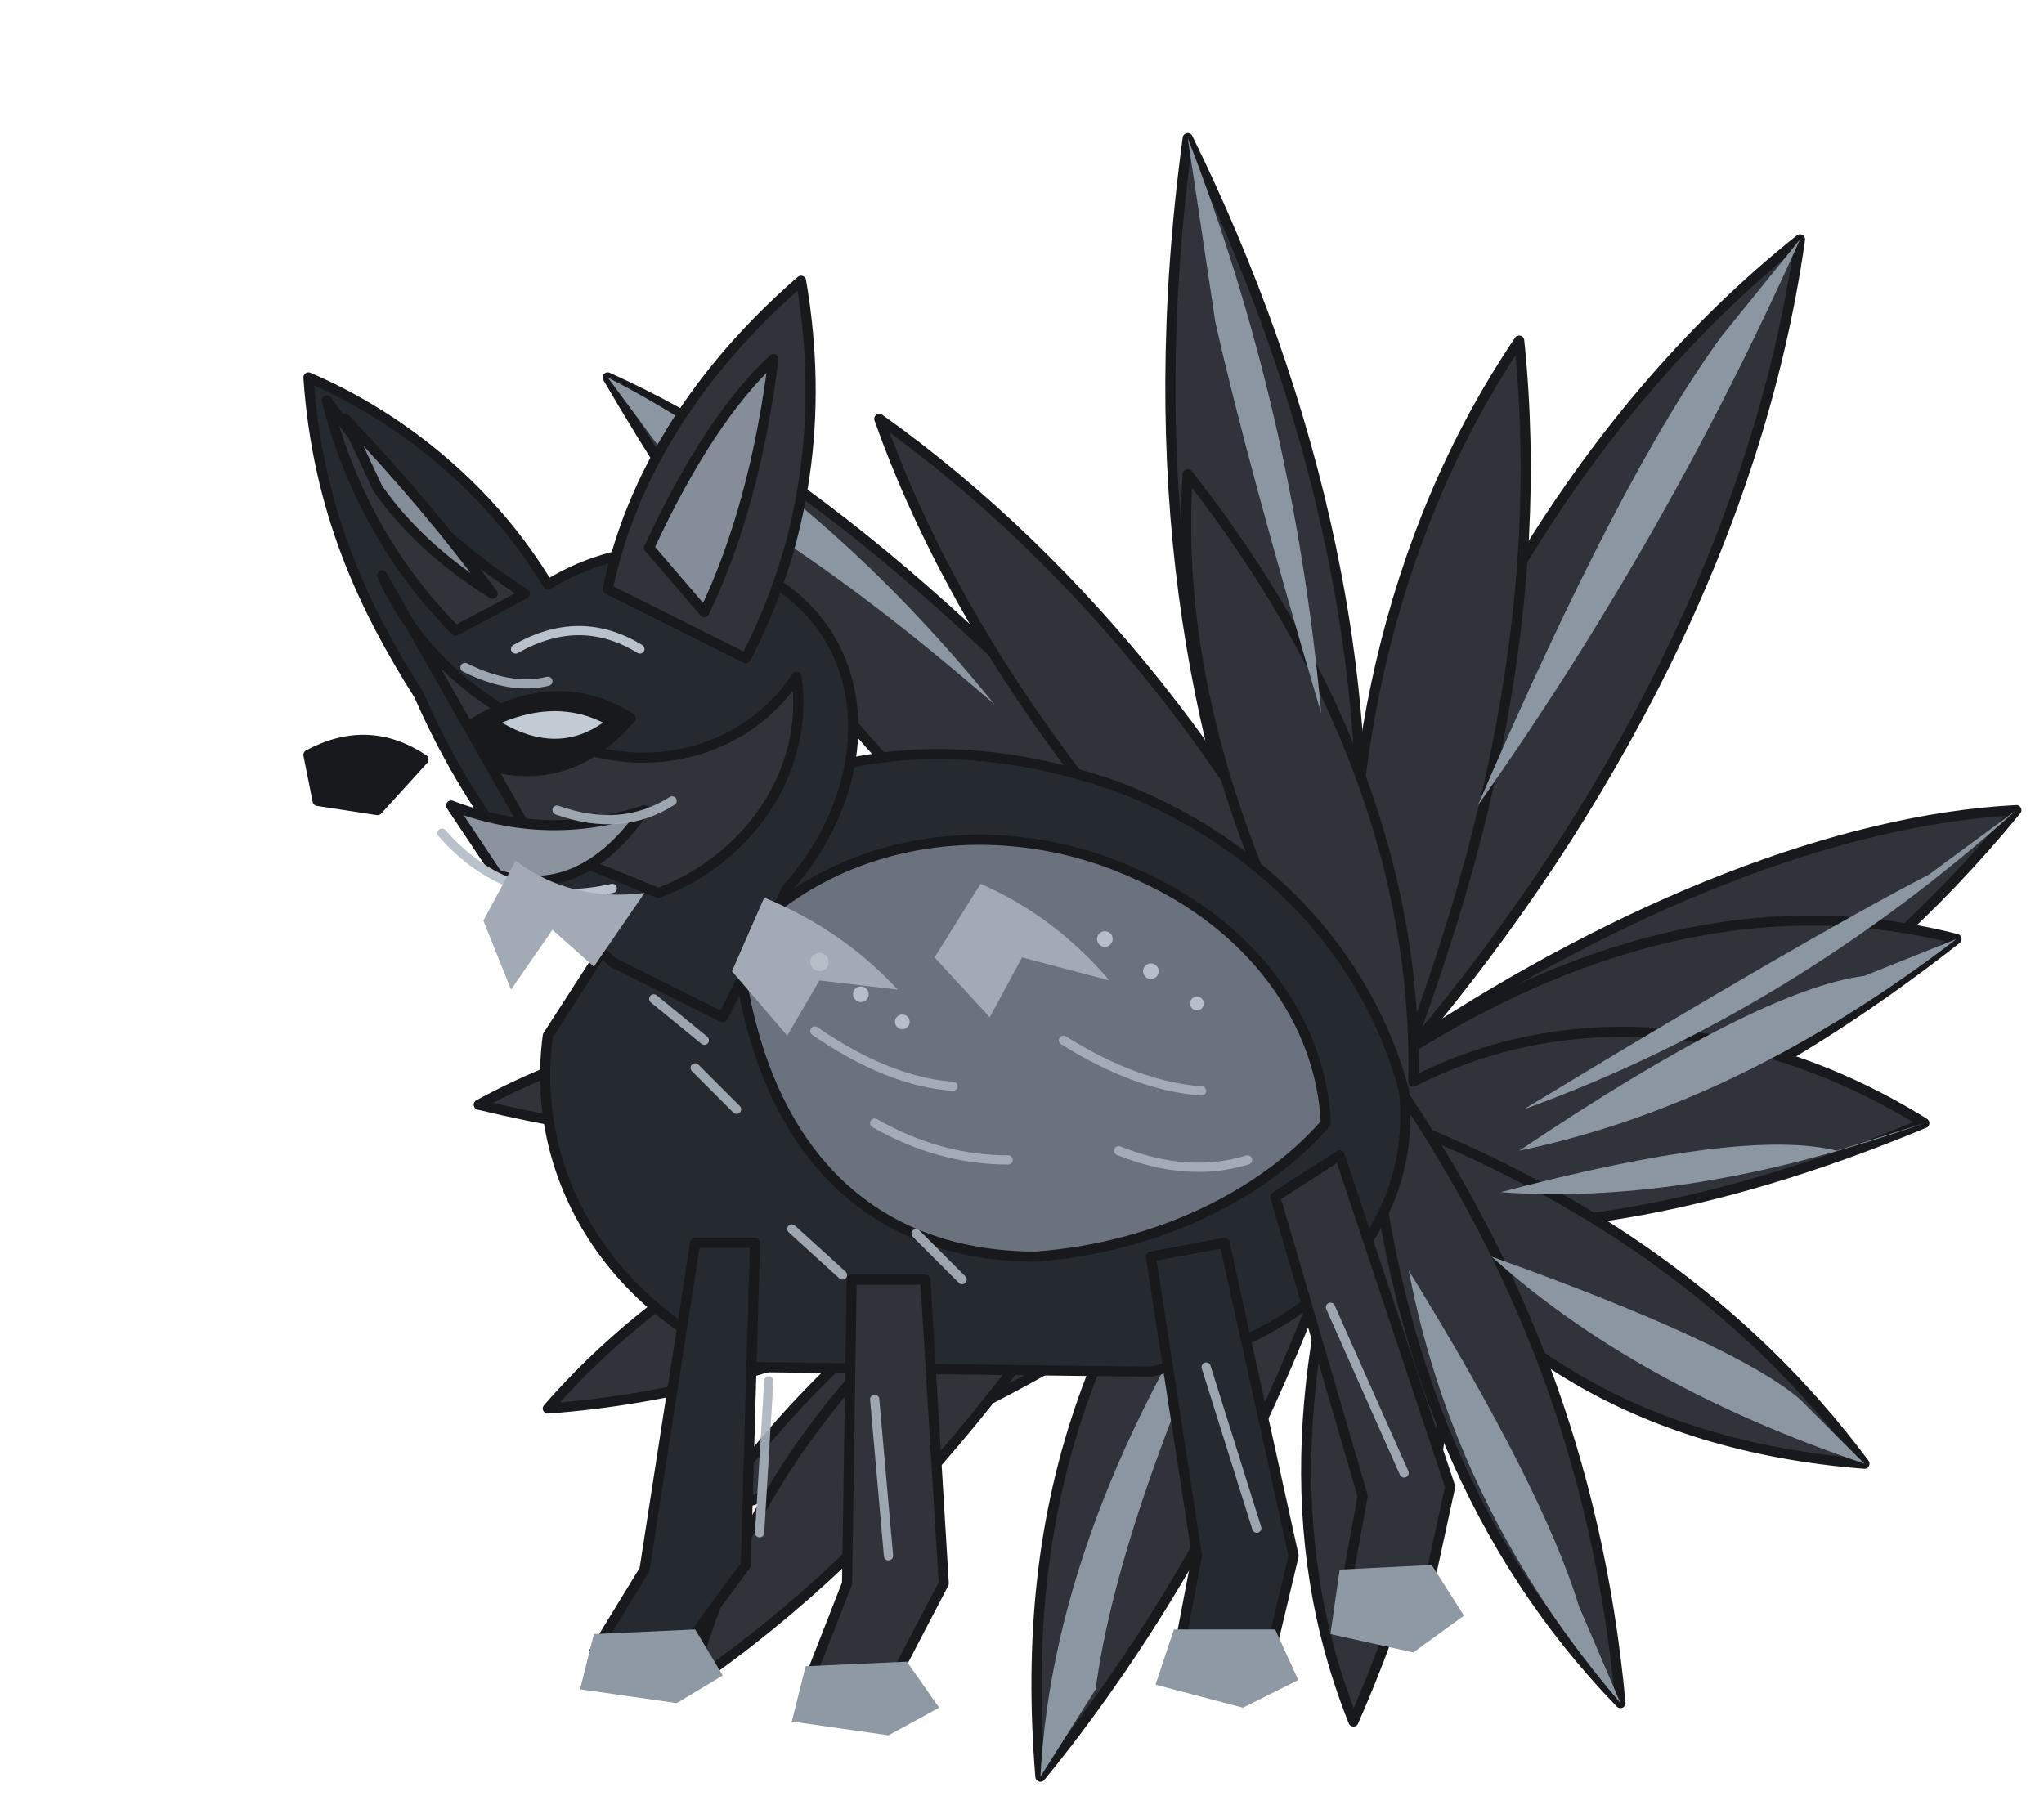
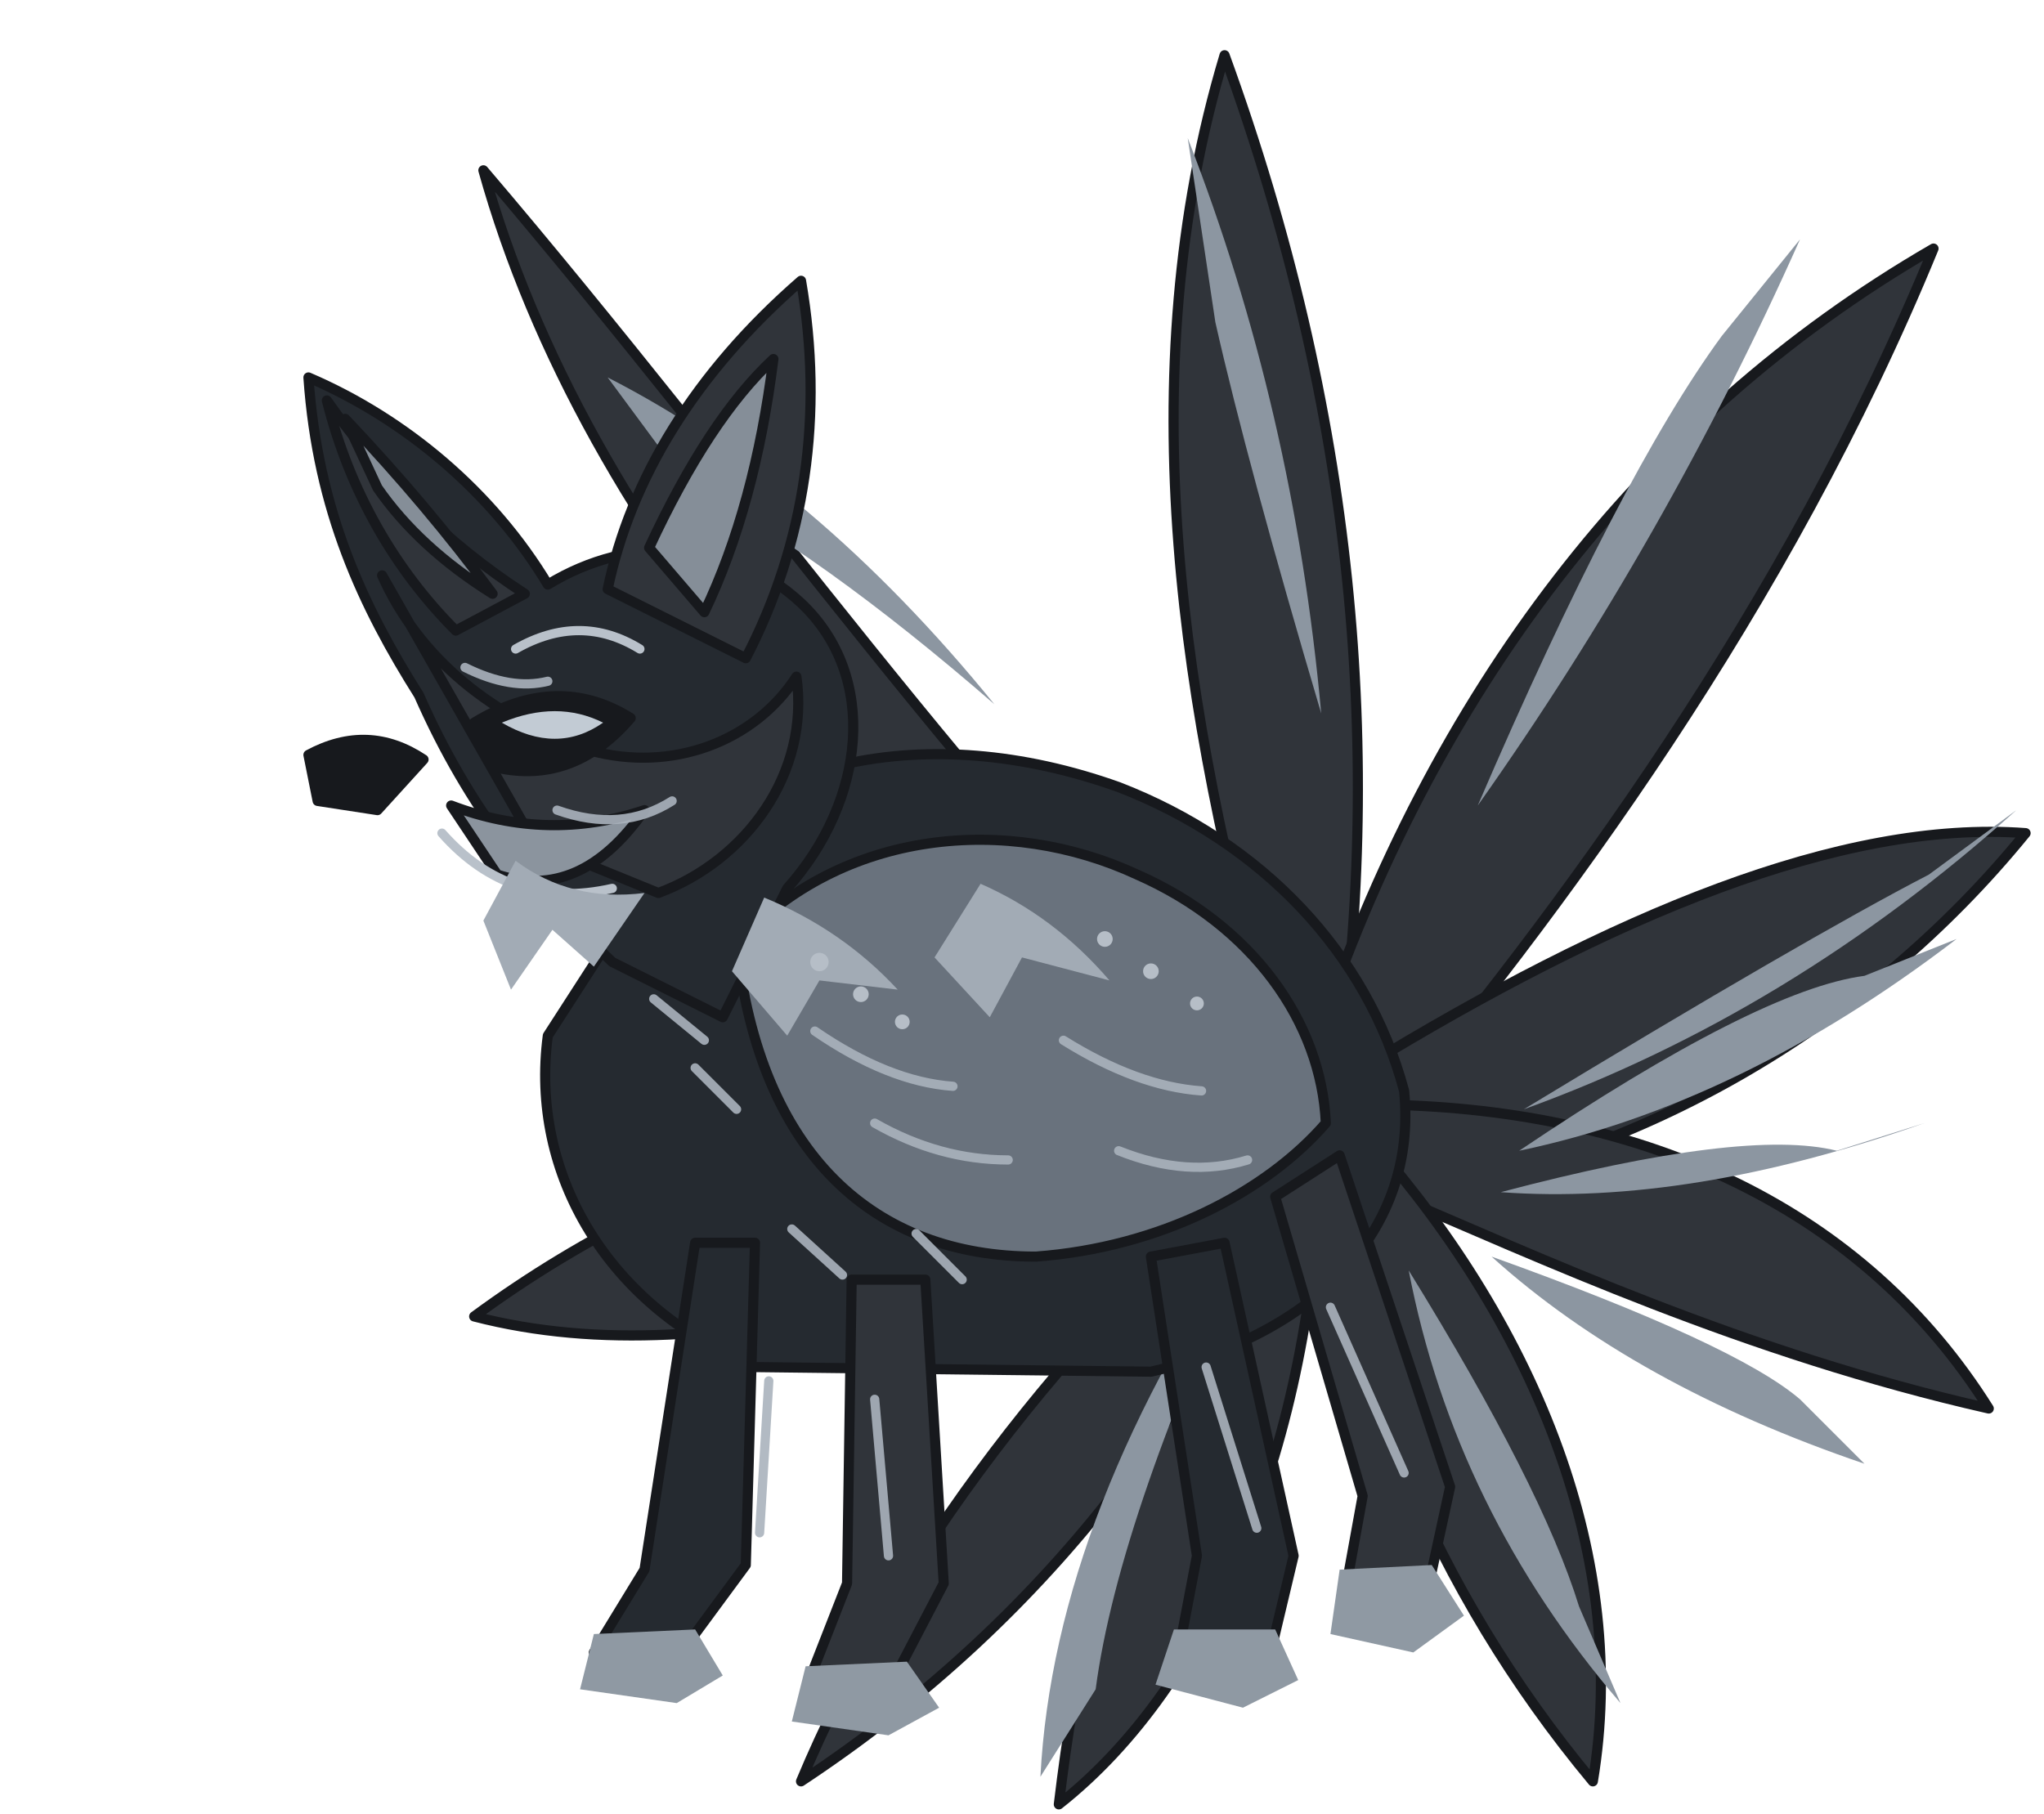
<svg xmlns="http://www.w3.org/2000/svg" width="444" height="394" viewBox="0 0 444 394">
  <g stroke="#17191d" stroke-width="2.2" stroke-linejoin="round" stroke-linecap="round">
    <g>
-       <path fill="#30343a" d="M259 226 C213 191 171 149 132 82 C172 100 215 135 278 208 C259 161 248 104 258 30 C286 87 301 150 294 211 C308 152 342 91 391 52 C382 116 349 177 308 226 C352 197 399 178 438 176 C402 220 355 250 306 258 Z" />
-       <path fill="#30343a" d="M260 235 C213 225 165 211 111 176 C157 171 213 185 281 219 C242 184 208 139 191 91 C236 123 273 171 294 219 C291 169 301 117 330 74 C336 132 322 185 306 228 C346 203 386 194 425 204 C383 237 344 254 304 262 Z" />
-       <path fill="#30343a" d="M264 242 C216 250 162 254 104 240 C148 216 205 214 282 230 C228 219 178 193 143 157 C196 168 249 198 294 232 C271 191 255 148 258 103 C291 145 308 190 307 235 C340 218 381 221 418 244 C370 264 331 269 304 265 Z" />
-       <path fill="#30343a" d="M264 248 C222 277 173 302 119 306 C153 267 207 243 283 238 C227 257 184 286 154 329 C203 314 254 286 297 248 C282 292 278 334 294 374 C315 326 321 283 307 245 C344 260 379 283 405 318 C354 314 323 291 304 264 Z" />
-       <path fill="#30343a" d="M259 241 C228 289 198 333 150 366 C164 313 202 270 280 232 C238 279 221 325 226 386 C257 348 282 300 298 245 C303 294 320 337 352 370 C347 316 329 274 305 238 Z" />
+       <path fill="#30343a" d="M267 228 C216 181 163 105 105 37 C127 116 194 194 278 247 Z" />
+       <path fill="#30343a" d="M276 224 C257 155 245 82 266 12 C294 89 301 164 290 237 Z" />
+       <path fill="#30343a" d="M286 226 C311 151 356 91 420 54 C388 132 339 198 298 247 Z" />
+       <path fill="#30343a" d="M296 232 C350 199 400 178 440 181 C405 224 355 252 303 260 Z" />
+       <path fill="#30343a" d="M301 240 C358 241 405 263 432 306 C379 294 334 273 301 259 Z" />
+       <path fill="#30343a" d="M298 248 C334 289 354 339 346 387 C311 345 292 296 288 253 Z" />
+       <path fill="#30343a" d="M287 251 C285 314 263 366 230 392 C237 333 254 282 278 247 Z" />
+       <path fill="#30343a" d="M278 250 C231 290 194 339 174 387 C230 350 264 301 284 250 Z" />
+       <path fill="#30343a" d="M268 242 C209 235 152 250 103 286 C157 300 222 276 281 250 Z" />
    </g>
    <g fill="#8c96a1" stroke="none">
      <path d="M132 82 Q177 105 216 153 Q178 120 149 105 Z" />
      <path d="M258 30 Q281 89 287 155 Q271 101 264 70 Z" />
      <path d="M391 52 Q362 117 321 175 Q352 103 374 73 Z" />
      <path d="M438 176 Q389 220 331 241 Q392 204 419 190 Z" />
      <path d="M425 204 Q378 240 330 250 Q382 215 405 212 Z" />
      <path d="M418 244 Q367 262 326 259 Q379 245 399 250 Z" />
      <path d="M405 318 Q355 301 324 273 Q377 292 391 304 Z" />
      <path d="M352 370 Q316 328 306 276 Q335 323 343 349 Z" />
      <path d="M226 386 Q229 328 274 263 Q243 329 238 367 Z" />
    </g>
    <path fill="#252a30" d="M139 194 C161 165 201 156 243 171 C274 183 297 207 305 237 C308 267 286 290 250 298 L164 297 C132 284 115 255 119 225 Z" />
    <path fill="#69727d" d="M160 205 C183 180 219 177 247 190 C272 201 287 222 288 244 C275 259 252 271 225 273 C190 273 165 251 160 205 Z" />
    <path fill="#252a30" d="M133 209 C116 193 102 176 91 151 C79 132 69 111 67 82 C88 91 107 107 119 127 C137 116 159 117 174 131 C191 147 188 174 171 193 L157 221 Z" />
    <path fill="#30343a" d="M83 125 C91 143 107 156 128 163 C146 168 164 161 173 147 C176 168 162 187 143 194 L116 183 Z" />
    <path fill="#30343a" d="M71 87 C83 104 97 118 114 129 L99 137 C86 124 76 107 71 87 Z" />
    <path fill="#30343a" d="M132 128 C137 104 151 81 174 61 C179 90 175 118 162 143 Z" />
    <path fill="#858e98" d="M141 119 Q154 91 168 78 Q164 110 153 133 Z" />
    <path fill="#858e98" d="M75 91 Q93 110 107 129 Q91 119 82 106 Z" />
    <path fill="#17191d" d="M103 157 Q121 146 137 156 Q125 170 109 167 Z" />
    <path fill="#c2cbd4" stroke="none" d="M109 157 Q121 152 131 157 Q121 164 109 157 Z" />
    <path fill="#17191d" d="M67 164 Q80 157 92 165 L82 176 L69 174 Z" />
    <path fill="#8b949e" d="M98 175 Q119 183 140 176 Q126 196 108 190 Z" />
    <path fill="none" stroke="#b9c1ca" stroke-width="2" d="M96 181 Q111 198 133 193 M112 141 Q126 133 139 141" />
    <path fill="#252a30" d="M151 270 L164 270 L162 340 L148 359 L129 359 L140 341 Z" />
    <path fill="#30343a" d="M185 278 L201 278 L205 344 L193 367 L175 367 L184 344 Z" />
    <path fill="#252a30" d="M250 273 L266 270 L281 338 L276 359 L256 359 L260 338 Z" />
    <path fill="#30343a" d="M277 260 L291 251 L315 323 L310 346 L292 347 L296 325 Z" />
    <g fill="#8f99a3" stroke="none">
      <path d="M129 355 L151 354 L157 364 L147 370 L126 367 Z M175 362 L197 361 L204 371 L193 377 L172 374 Z M255 354 L277 354 L282 365 L270 371 L251 366 Z M291 341 L311 340 L318 351 L307 359 L289 355 Z" />
    </g>
    <path fill="#a2abb5" stroke="none" d="M112 187 Q124 196 140 194 L129 210 L120 202 L111 215 L105 200 Z M166 195 Q183 202 195 215 L178 213 L171 225 L159 211 Z M213 192 Q229 199 241 213 L222 208 L215 221 L203 208 Z" />
    <g fill="none" stroke="#aab3bd" stroke-width="2" opacity=".9">
      <path d="M177 224 Q193 235 207 236 M190 244 Q204 252 219 252 M231 226 Q247 236 261 237 M243 250 Q258 256 271 252" />
      <path d="M142 217 L153 226 M151 232 L160 241 M172 267 L183 277 M199 268 L209 278" />
      <path d="M101 145 Q111 150 119 148 M121 176 Q135 181 146 174" />
      <path d="M167 300 L165 333 M190 304 L193 338 M262 297 L273 332 M289 284 L305 320" />
    </g>
    <g fill="#b6bec7" stroke="none">
      <circle cx="178" cy="209" r="2" />
      <circle cx="187" cy="216" r="1.7" />
      <circle cx="196" cy="222" r="1.6" />
      <circle cx="240" cy="204" r="1.7" />
      <circle cx="250" cy="211" r="1.7" />
      <circle cx="260" cy="218" r="1.5" />
    </g>
  </g>
</svg>
